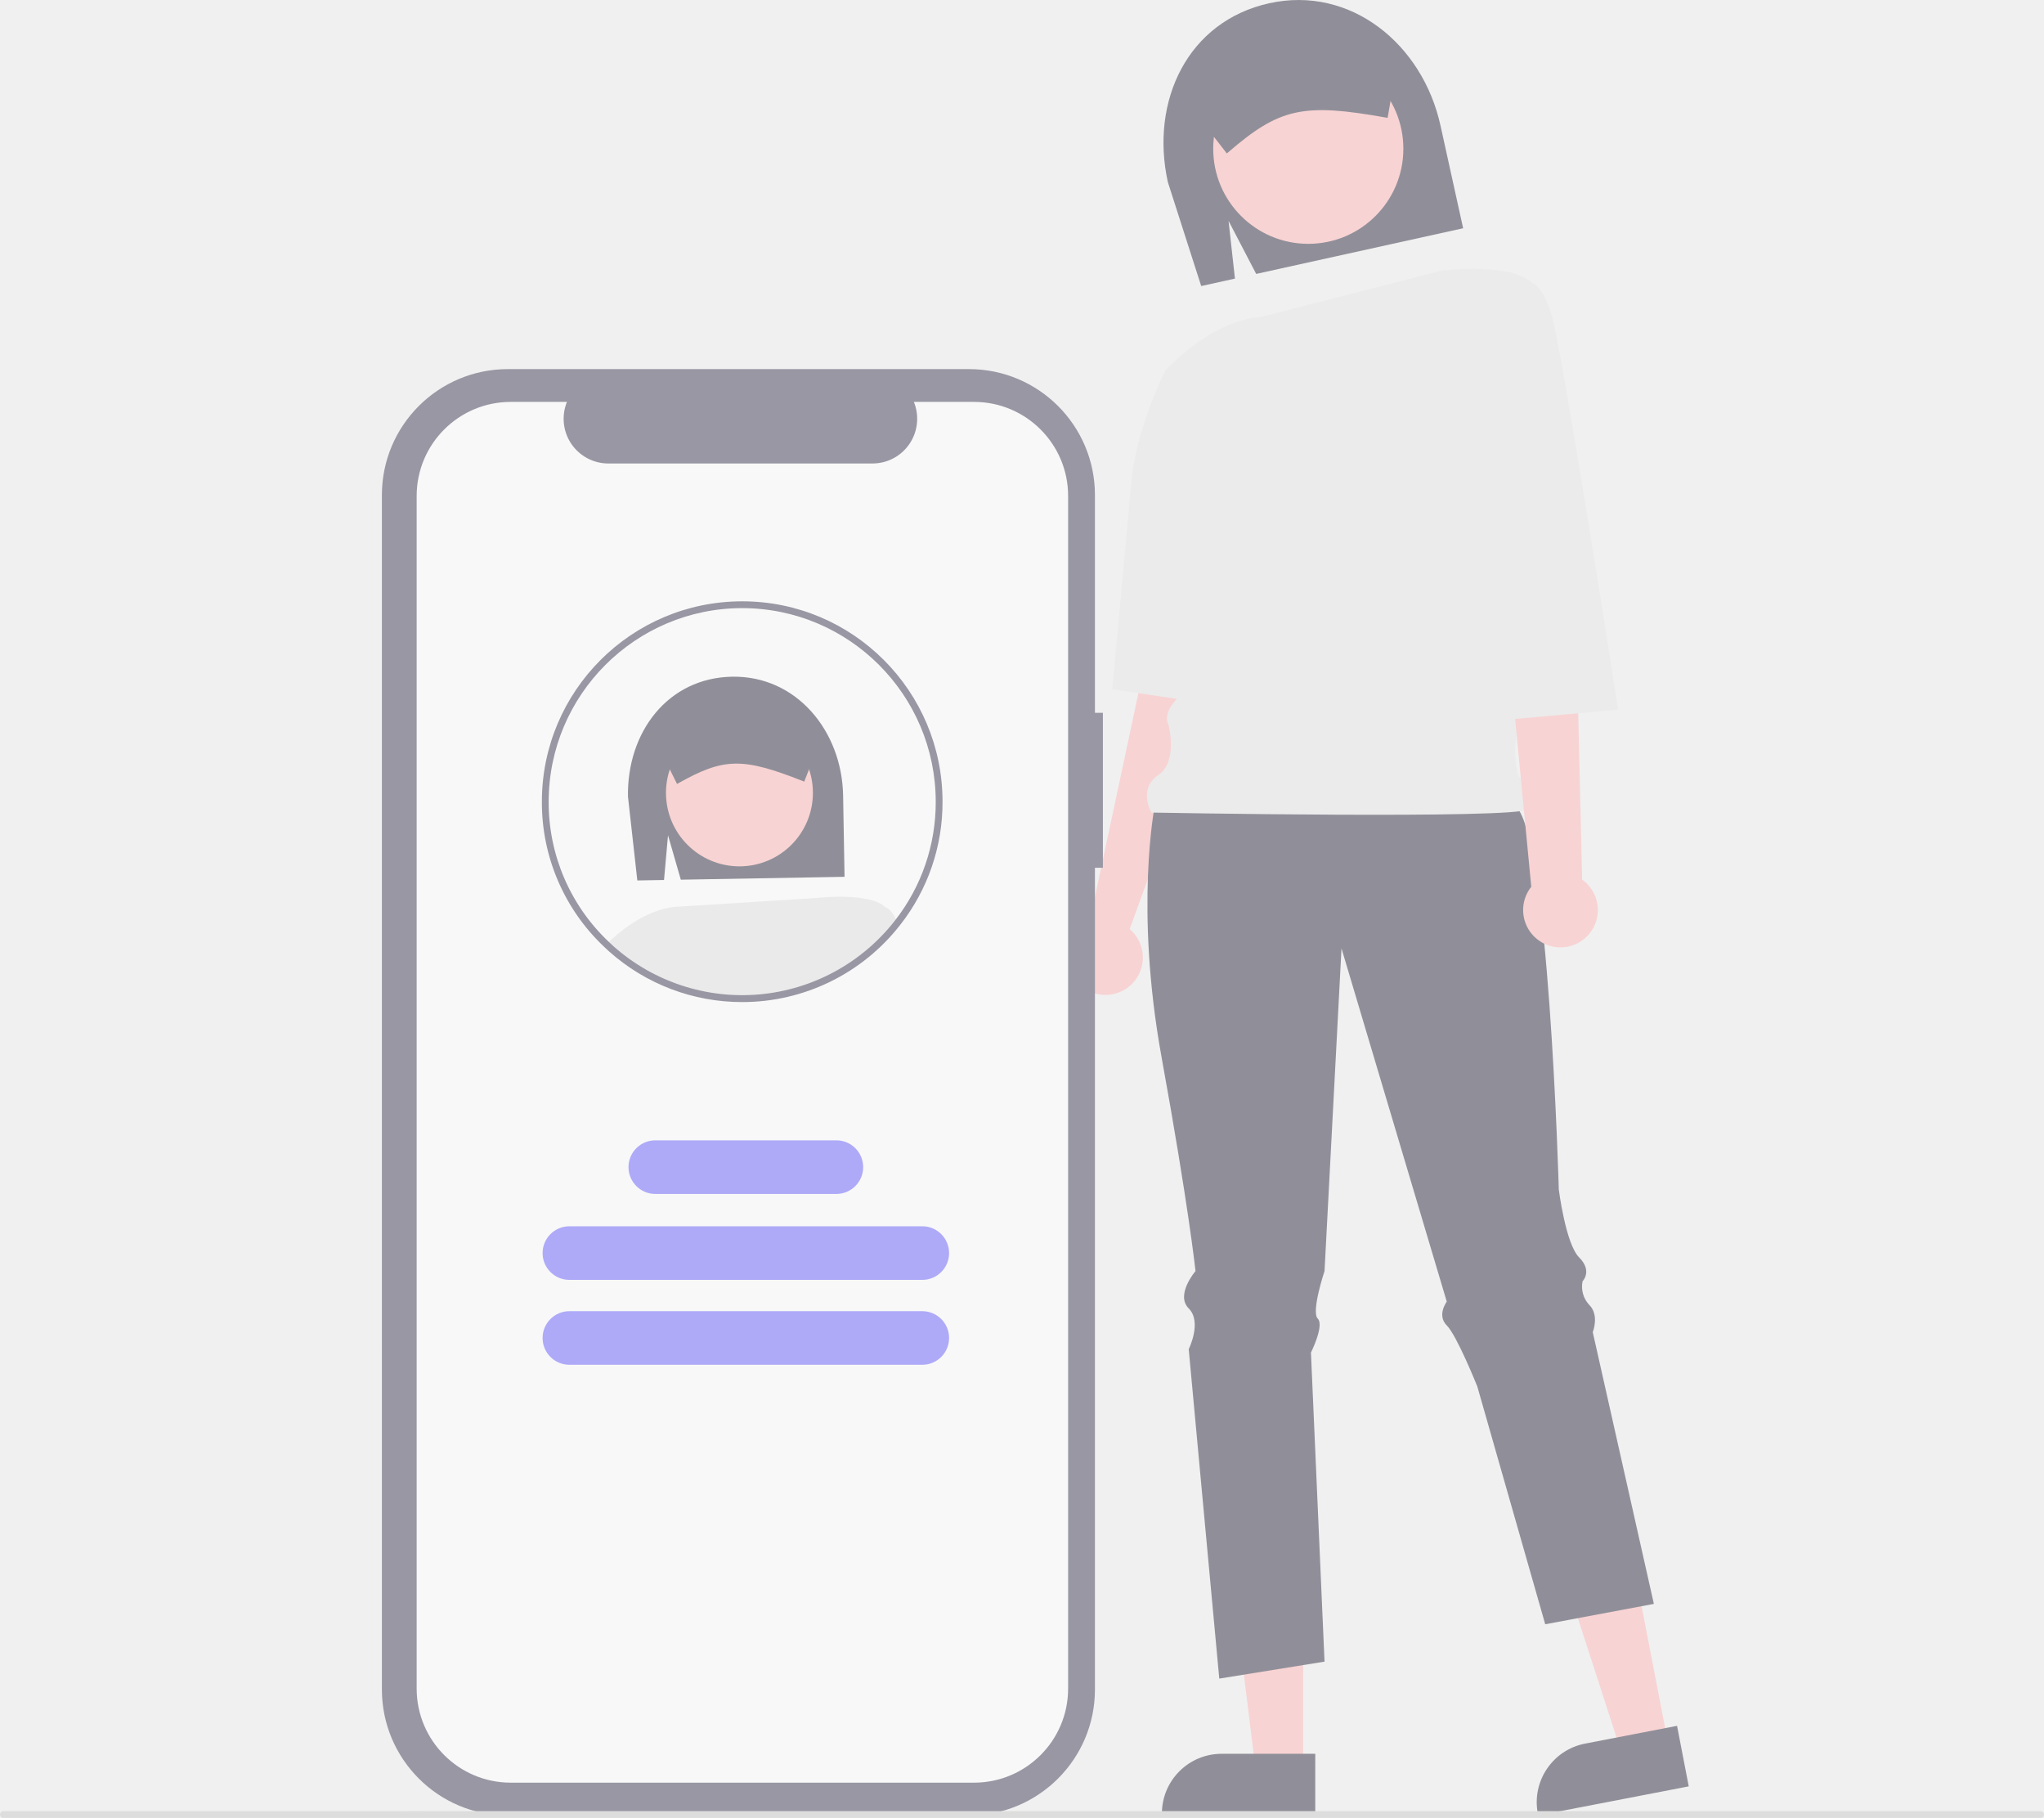
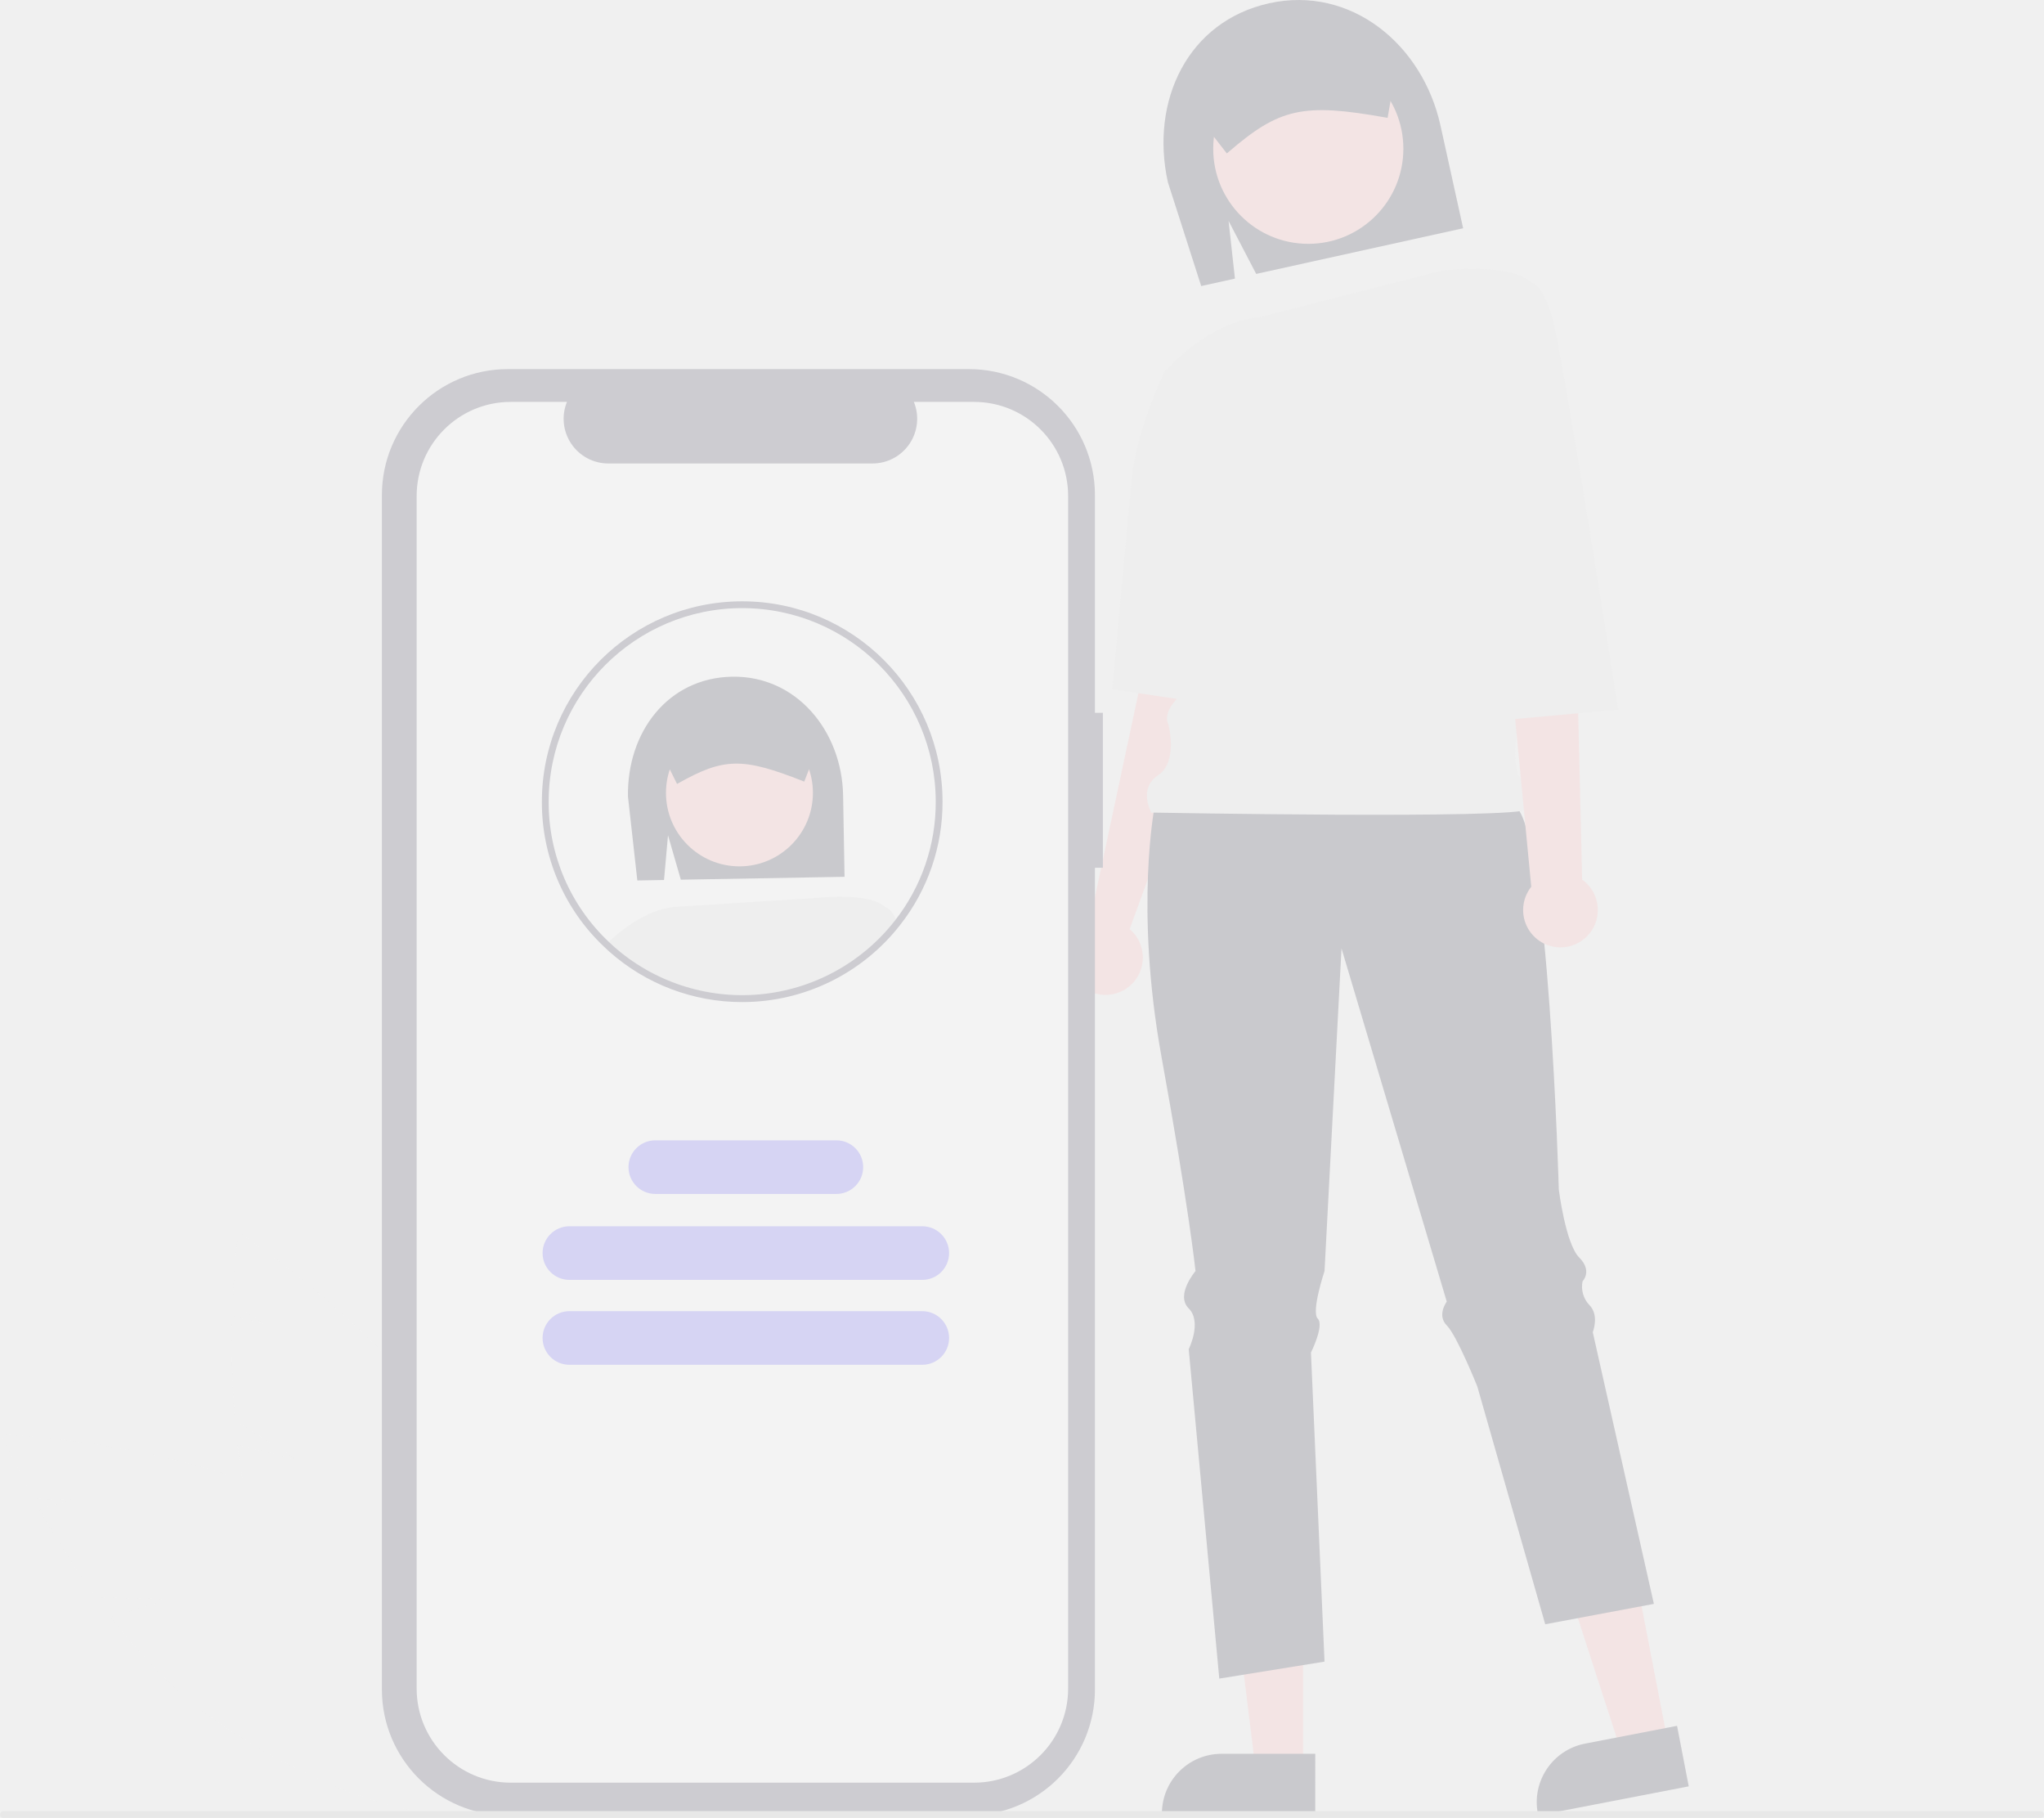
- <svg xmlns="http://www.w3.org/2000/svg" id="b69449d1-5d1b-47ef-955d-97dc06911a02" data-name="Layer 1" width="602" height="535.284" viewBox="0 0 602 535.284" opacity="0.5">
+ <svg xmlns="http://www.w3.org/2000/svg" id="b69449d1-5d1b-47ef-955d-97dc06911a02" data-name="Layer 1" width="602" height="535.284" viewBox="0 0 602 535.284" opacity="0.2">
  <path d="M386.511,612.226l-18.302-11.659a273.135,273.135,0,0,1-.787-30.776l9.494,2.426-9.37-5.969c.518-12.69,1.664-21.06,1.664-21.06s37.004,24.036,60.603,56.615L425.789,629.355l9.597-19.269a110.505,110.505,0,0,1,6.603,12.217c19.444,42.478,21.334,83.264,4.22,91.098s-46.749-20.251-66.194-62.73c-6.028-13.169-9.355-28.31-11.079-42.935Z" transform="translate(-299 -182.3581)" fill="#f0f0f0" />
  <path d="M348.918,653.227l-21.694-.521a273.14,273.14,0,0,1-16.582-25.939l9.381-2.831-11.107-.267c-6.116-11.13-9.462-18.888-9.462-18.888s44.101,1.448,81.144,17.139l10.798,25.667-1.744-21.456a110.507,110.507,0,0,1,11.967,7.045c38.602,26.313,61.302,60.25,50.701,75.802s-50.488,6.829-89.09-19.484c-11.967-8.157-22.642-19.399-31.678-31.028Z" transform="translate(-299 -182.3581)" fill="#f0f0f0" />
  <path d="M658.102,332.613l-17-2-6,52L619.783,454.421a10.997,10.997,0,1,0,11.933,1.505l15.386-42.313Z" transform="translate(-299 -182.3581)" fill="#ffb6b6" />
  <polygon points="383.797 520.968 369.791 520.968 363.127 466.943 383.799 466.944 383.797 520.968" fill="#ffb6b6" />
  <path d="M686.369,716.903l-45.162-.002v-.571a17.579,17.579,0,0,1,17.578-17.578h.001l27.584.001Z" transform="translate(-299 -182.3581)" fill="#2f2e41" />
  <polygon points="491.287 513.329 477.535 515.984 460.747 464.204 481.044 460.285 491.287 513.329" fill="#ffb6b6" />
  <path d="M796.369,708.34l-44.343,8.563-.108-.561a17.579,17.579,0,0,1,13.926-20.593l.001-0,27.083-5.23Z" transform="translate(-299 -182.3581)" fill="#2f2e41" />
  <path d="M660.836,247.397l8.138,15.614,60.951-13.443-6.677-30.272c-5.285-23.962-26.472-41.267-50.434-35.982s-35.142,28.705-29.857,52.667l9.822,30.603,9.938-2.192Z" transform="translate(-299 -182.3581)" fill="#2f2e41" />
  <path d="M639.102,419.613s-6,30,2,74,10,63,10,63-6,7-2,11,0,12,0,12l9,97,31-5-4-91s4-8,2-10,2-14,2-14l5-95,31,104s-3,4,0,7,9,18,9,18l20,70,32-6-18-80s2-5-1-8a7.833,7.833,0,0,1-2-7s3-3-1-7-6-20-6-20-3-107-13-113S639.102,419.613,639.102,419.613Z" transform="translate(-299 -182.3581)" fill="#2f2e41" />
  <circle cx="385.318" cy="43.794" r="28" fill="#ffb6b6" />
  <path d="M723.778,261.994s20.324-2.381,26.324,3.619l-6,121s4,3,2,10a28.569,28.569,0,0,0,0,14s6,7,3,10-111,1-111,1-4-7,2-11,3-15,3-15-2-3,3-8,9-46,9-46l-13-50S655.188,276.843,670.145,275.728Z" transform="translate(-299 -182.3581)" fill="#e6e6e6" />
  <path d="M657.594,292.301l-15.493-.688s-9,18-10,34l-5.507,59.688,35.507,5.312Z" transform="translate(-299 -182.3581)" fill="#e6e6e6" />
  <path d="M660.33,227.541l-10.402-13.382a10.911,10.911,0,0,1,8.282-12.969l39.292-8.667a10.912,10.912,0,0,1,12.97,8.282l.021.097-2.814,16.159-.494-.088c-24.385-4.348-31.331-2.818-46.459,10.226Z" transform="translate(-299 -182.3581)" fill="#2f2e41" />
  <path d="M764.977,441.353l-1.875-78.74-2-56-24,3,12.889,133.846a11,11,0,1,0,14.986-2.106Z" transform="translate(-299 -182.3581)" fill="#ffb6b6" />
  <path d="M732.594,267.301l17.507-1.688s3,0,6,10,19.493,115.688,19.493,115.688l-36.493,3.312Z" transform="translate(-299 -182.3581)" fill="#e6e6e6" />
  <path d="M623.822,392.242h-2.34V328.142a37.1,37.1,0,0,0-37.1-37.1H448.577a37.1,37.1,0,0,0-37.1,37.1V679.803a37.1,37.1,0,0,0,37.1,37.1H584.383a37.1,37.1,0,0,0,37.1-37.1V437.87h2.34Z" transform="translate(-299 -182.3581)" fill="#3f3d56" />
  <path d="M585.88,300.694h-17.727a13.163,13.163,0,0,1-12.187,18.134H478.164a13.163,13.163,0,0,1-12.187-18.134H449.419a27.706,27.706,0,0,0-27.706,27.706V679.546a27.706,27.706,0,0,0,27.706,27.706H585.88a27.706,27.706,0,0,0,27.706-27.706h0V328.4A27.706,27.706,0,0,0,585.88,300.694Z" transform="translate(-299 -182.3581)" fill="#fff" />
  <path d="M495.744,428.308l3.773,13.071,48.219-.851-.422-23.949c-.334-18.957-13.732-35.306-32.688-34.972s-31.009,16.36-30.675,35.317l2.754,24.681,7.862-.139Z" transform="translate(-299 -182.3581)" fill="#2f2e41" />
  <circle cx="217.781" cy="233.455" r="21.635" fill="#ffb6b6" />
  <path d="M559.844,449.552l-.49,9.1a57.929,57.929,0,0,1-80.29,3.11c-.5-.44-.99-.9-1.47-1.37,3-2.98,11.28-10.34,20.47-11.02l41.44-2.61S555.204,444.922,559.844,449.552Z" transform="translate(-299 -182.3581)" fill="#e4e4e4" />
  <path d="M540.465,400.622a8.391,8.391,0,0,0-1.49-4.63c-.1-.14-.2-.27-.3-.4a8.431,8.431,0,0,0-6.76-3.23l-15.55.28-15.54.27a8.42,8.42,0,0,0-8.25,8.55l3.7,7.45,2.13,4.28.35-.2c13.45-7.56,18.95-7.66,36.75-.63l.36.14,1.41-3.61,3.2-8.19Z" transform="translate(-299 -182.3581)" fill="#2f2e41" />
  <path d="M563.344,454.062a58.619,58.619,0,0,1-16.06,14.18l-.97-17.38,13.53-1.31S561.465,449.552,563.344,454.062Z" transform="translate(-299 -182.3581)" fill="#e4e4e4" />
  <path d="M517.594,477.412a58.818,58.818,0,0,1-39.194-14.902c-.51-.448-1.013-.92-1.506-1.403a58.399,58.399,0,0,1-18.3-42.694,59,59,0,0,1,118,0,58.365,58.365,0,0,1-12.462,36.266,58.956,58.956,0,0,1-46.538,22.734Zm0-116a57.065,57.065,0,0,0-57,57,56.426,56.426,0,0,0,17.689,41.255c.478.468.955.916,1.442,1.344a57.068,57.068,0,0,0,82.831-7.565,56.38,56.38,0,0,0,12.038-35.034A57.065,57.065,0,0,0,517.594,361.412Z" transform="translate(-299 -182.3581)" fill="#3f3d56" />
  <path d="M570.634,559.209H466.696a7.892,7.892,0,1,1,0-15.784H570.634a7.892,7.892,0,1,1,0,15.784Z" transform="translate(-299 -182.3581)" fill="#6c63ff" />
  <path d="M570.634,584.209H466.696a7.892,7.892,0,1,1,0-15.784H570.634a7.892,7.892,0,1,1,0,15.784Z" transform="translate(-299 -182.3581)" fill="#6c63ff" />
  <path d="M545.331,533.906h-53.332a7.892,7.892,0,1,1,0-15.784h53.332a7.892,7.892,0,0,1,0,15.784Z" transform="translate(-299 -182.3581)" fill="#6c63ff" />
  <path d="M900,717.642H300a1,1,0,0,1,0-2H900a1,1,0,0,1,0,2Z" transform="translate(-299 -182.3581)" fill="#cacaca" />
</svg>
